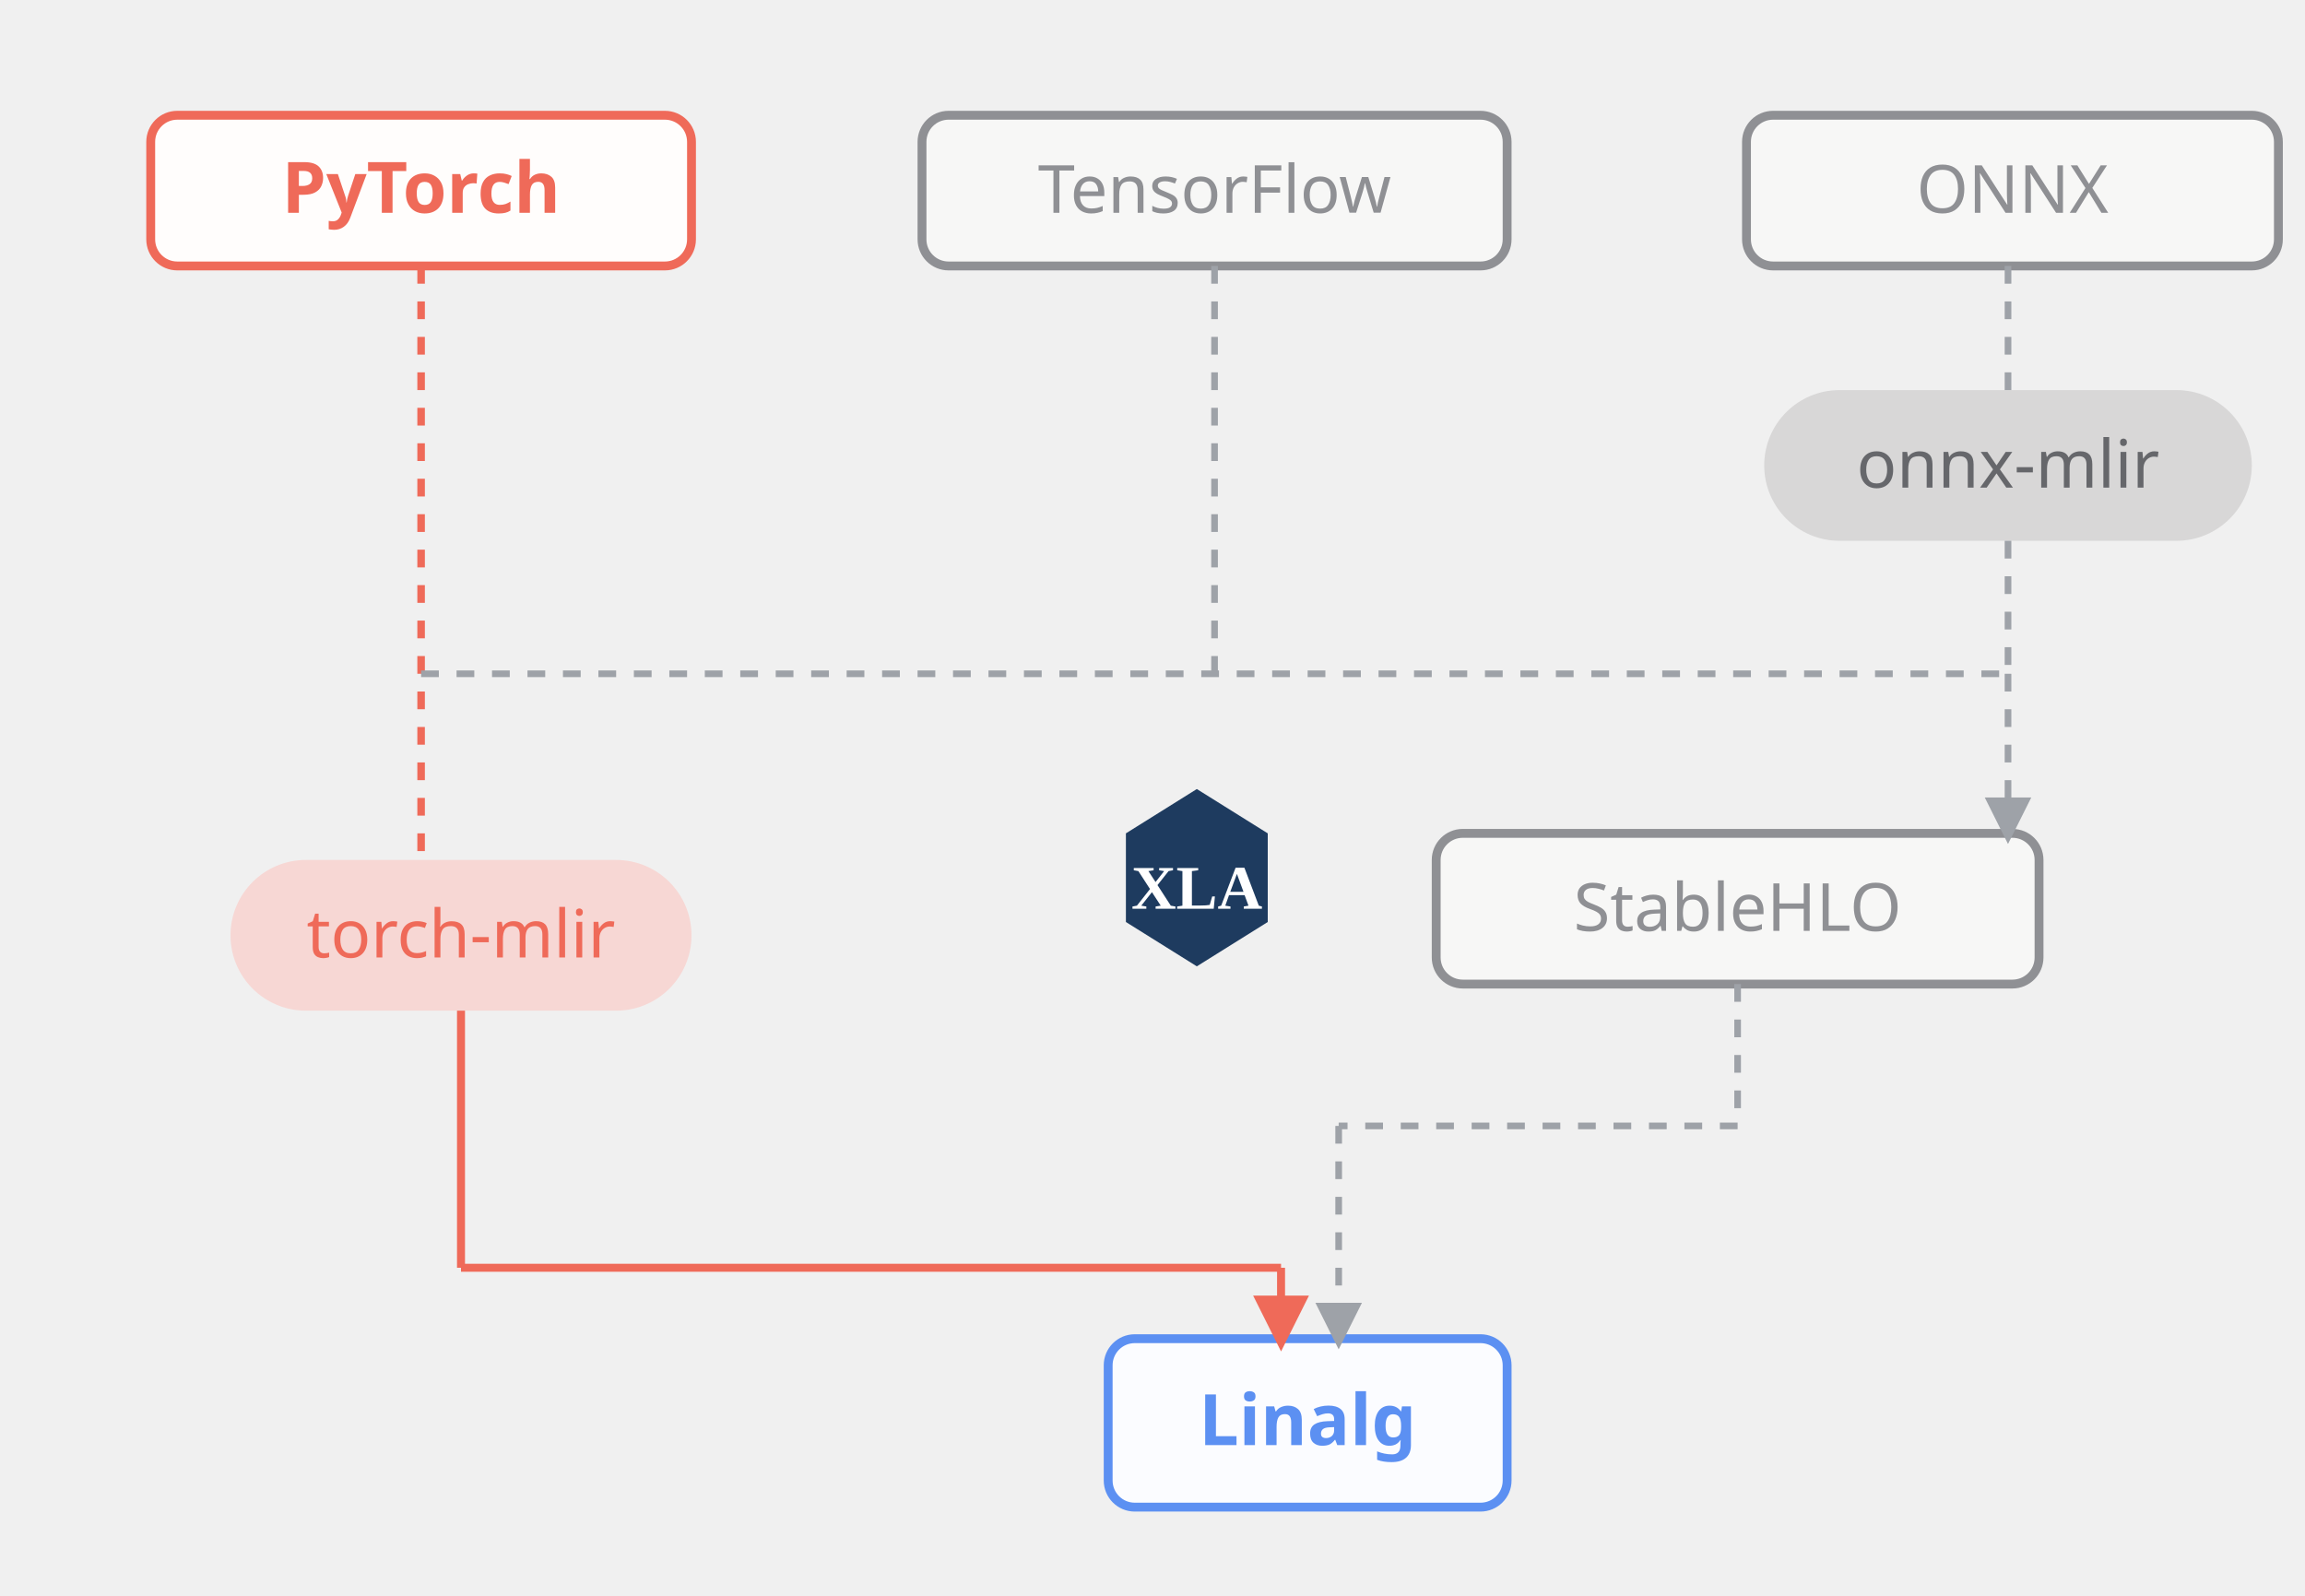
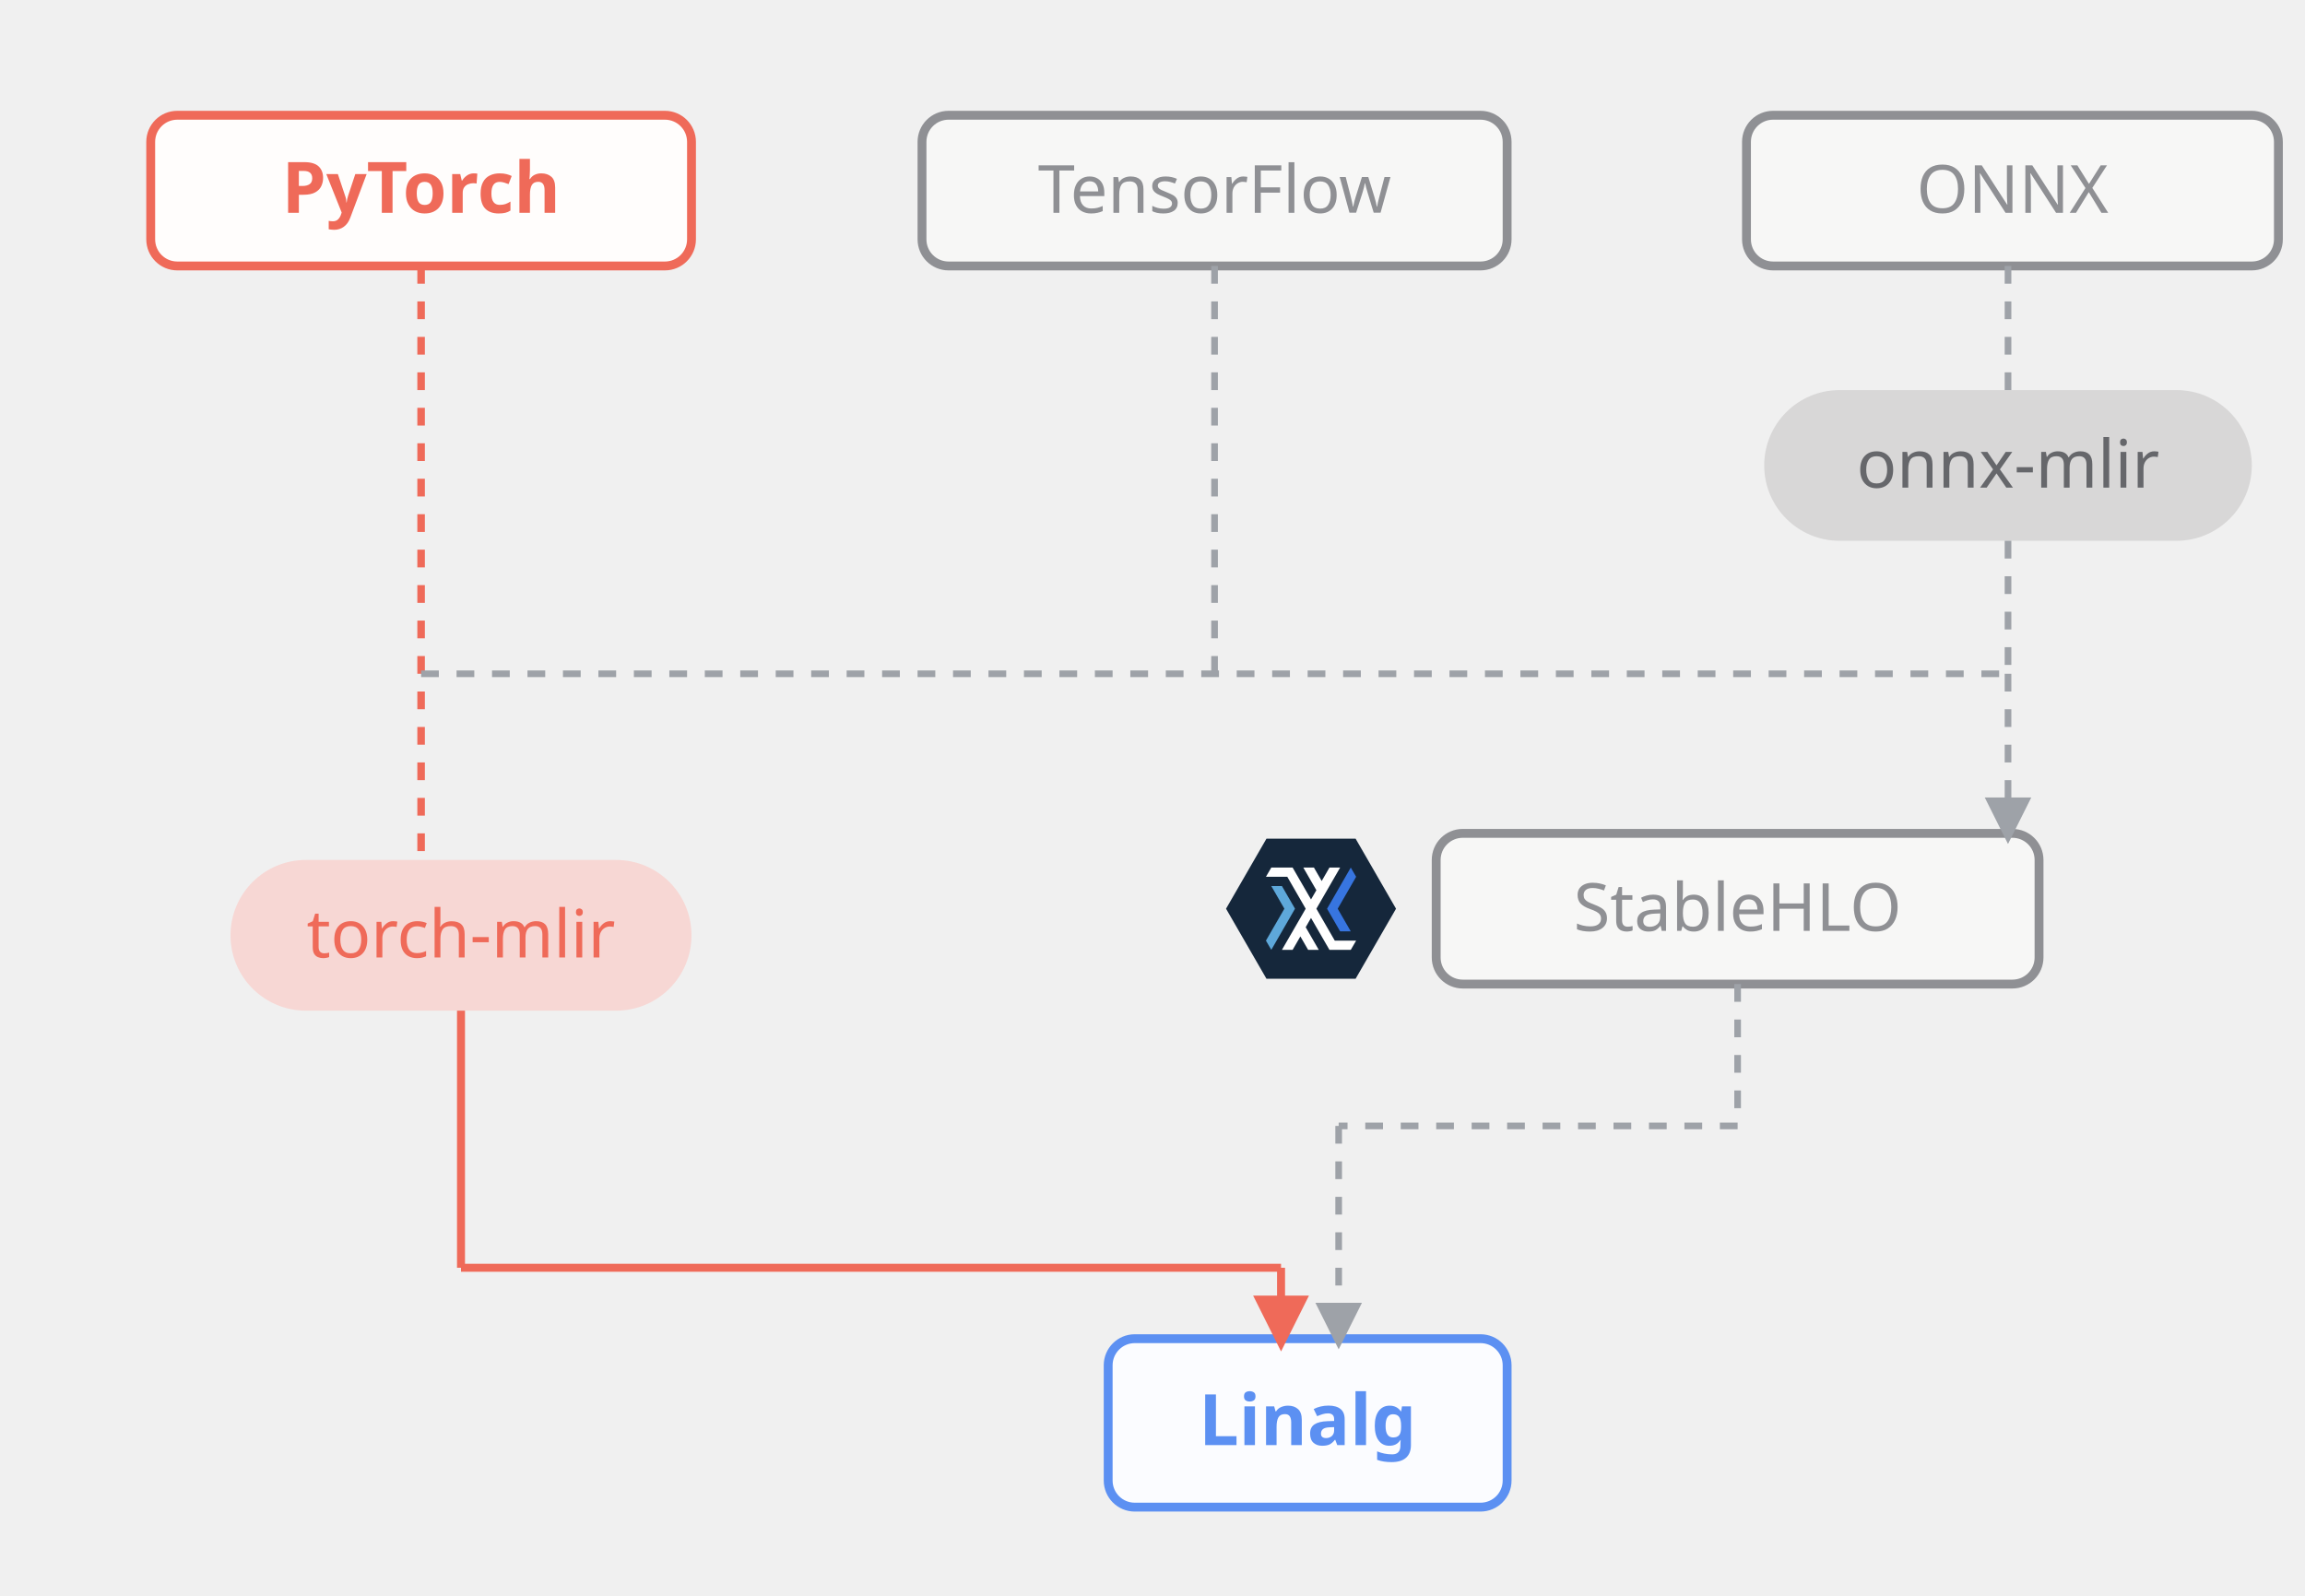
<svg xmlns="http://www.w3.org/2000/svg" viewBox="0 0 520 360" role="img" aria-label="ML frontend flow from PyTorch, TensorFlow, and ONNX into HEIR's linalg entry level">
  <defs>
    <marker id="arrow-red" markerWidth="7" markerHeight="7" refX="5.4" refY="3.5" orient="auto">
      <path d="M0,0 L7,3.5 L0,7 Z" fill="#ef6a59" />
    </marker>
    <marker id="arrow-gray" markerWidth="7" markerHeight="7" refX="5.4" refY="3.5" orient="auto">
      <path d="M0,0 L7,3.5 L0,7 Z" fill="#9ea2a8" />
    </marker>
    <style>
      .label { font: 500 15px sans-serif; }
      .label-strong { font: 600 16px sans-serif; }
    </style>
  </defs>
  <rect x="34" y="26" width="122" height="34" rx="6" fill="#fffdfc" stroke="#ef6a59" stroke-width="2" />
  <text x="95" y="48" text-anchor="middle" fill="#ef6a59" class="label-strong">PyTorch</text>
  <rect x="208" y="26" width="132" height="34" rx="6" fill="#f7f7f6" stroke="#8f9094" stroke-width="2" />
  <text x="274" y="48" text-anchor="middle" fill="#8f9094" class="label">TensorFlow</text>
  <rect x="394" y="26" width="120" height="34" rx="6" fill="#f7f7f6" stroke="#8f9094" stroke-width="2" />
  <text x="454" y="48" text-anchor="middle" fill="#8f9094" class="label">ONNX</text>
  <rect x="398" y="88" width="110" height="34" rx="17" fill="#d8d7d7" />
  <text x="453" y="110" text-anchor="middle" fill="#66676b" class="label">onnx-mlir</text>
  <rect x="52" y="194" width="104" height="34" rx="17" fill="#f7d7d4" />
  <text x="104" y="216" text-anchor="middle" fill="#ef6a59" class="label">torch-mlir</text>
-   <polygon points="270,178 286,188 286,208 270,218 254,208 254,188" fill="#1e3b5f" />
-   <text x="270" y="205" text-anchor="middle" fill="#ffffff" font-size="14" font-weight="700">XLA</text>
+   <g transform="translate(268, 172.91)">
+     <polygon fill="#15273b" points="17.71 47.89 8.59 32.09 17.71 16.29 37.82 16.29 46.94 32.09 37.82 47.89 17.71 47.89" />
+     <polygon fill="#3775e0" points="31.38 32.09 36.73 22.81 37.94 24.89 33.78 32.09 36.73 37.2 34.33 37.2 31.38 32.09" />
+     <polygon fill="#5ea8da" points="24.15 32.09 18.8 41.37 17.59 39.29 21.75 32.09 18.8 26.98 21.2 26.98 24.15 32.09" />
+     <polygon fill="#fff" points="33.12 39.29 28.97 32.09 34.33 22.81 31.92 22.81 30.17 25.84 28.42 22.81 26.02 22.81 28.97 27.92 27.76 30 23.61 22.81 18.8 22.81 17.59 24.89 22.41 24.89 26.56 32.09 21.2 41.37 23.61 41.37 25.36 38.34 27.11 41.37 29.51 41.37 26.56 36.26 27.76 34.17 31.92 41.37 36.73 41.37 37.94 39.29 33.12 39.29" />
+   </g>
  <rect x="324" y="188" width="136" height="34" rx="6" fill="#f7f7f6" stroke="#8f9094" stroke-width="2" />
  <text x="392" y="210" text-anchor="middle" fill="#8f9094" class="label">StableHLO</text>
  <rect x="250" y="302" width="90" height="38" rx="6" fill="#fbfcff" stroke="#5c90f2" stroke-width="2" />
  <text x="295" y="326" text-anchor="middle" fill="#5c90f2" class="label-strong">Linalg</text>
  <line x1="95" y1="60" x2="95" y2="194" stroke="#ef6a59" stroke-width="1.7" stroke-dasharray="4 4" />
  <line x1="274" y1="60" x2="274" y2="152" stroke="#9ea2a8" stroke-width="1.5" stroke-dasharray="4 4" />
  <line x1="453" y1="60" x2="453" y2="88" stroke="#9ea2a8" stroke-width="1.5" stroke-dasharray="4 4" />
  <line x1="453" y1="122" x2="453" y2="152" stroke="#9ea2a8" stroke-width="1.5" stroke-dasharray="4 4" />
  <line x1="95" y1="152" x2="453" y2="152" stroke="#9ea2a8" stroke-width="1.5" stroke-dasharray="4 4" />
  <line x1="453" y1="152" x2="453" y2="188" stroke="#9ea2a8" stroke-width="1.5" stroke-dasharray="4 4" marker-end="url(#arrow-gray)" />
  <line x1="104" y1="228" x2="104" y2="286" stroke="#ef6a59" stroke-width="1.8" />
  <line x1="104" y1="286" x2="289" y2="286" stroke="#ef6a59" stroke-width="1.8" />
  <line x1="289" y1="286" x2="289" y2="302" stroke="#ef6a59" stroke-width="1.8" marker-end="url(#arrow-red)" />
  <line x1="392" y1="222" x2="392" y2="254" stroke="#9ea2a8" stroke-width="1.5" stroke-dasharray="4 4" />
  <line x1="392" y1="254" x2="302" y2="254" stroke="#9ea2a8" stroke-width="1.5" stroke-dasharray="4 4" />
  <line x1="302" y1="254" x2="302" y2="302" stroke="#9ea2a8" stroke-width="1.5" stroke-dasharray="4 4" marker-end="url(#arrow-gray)" />
</svg>
